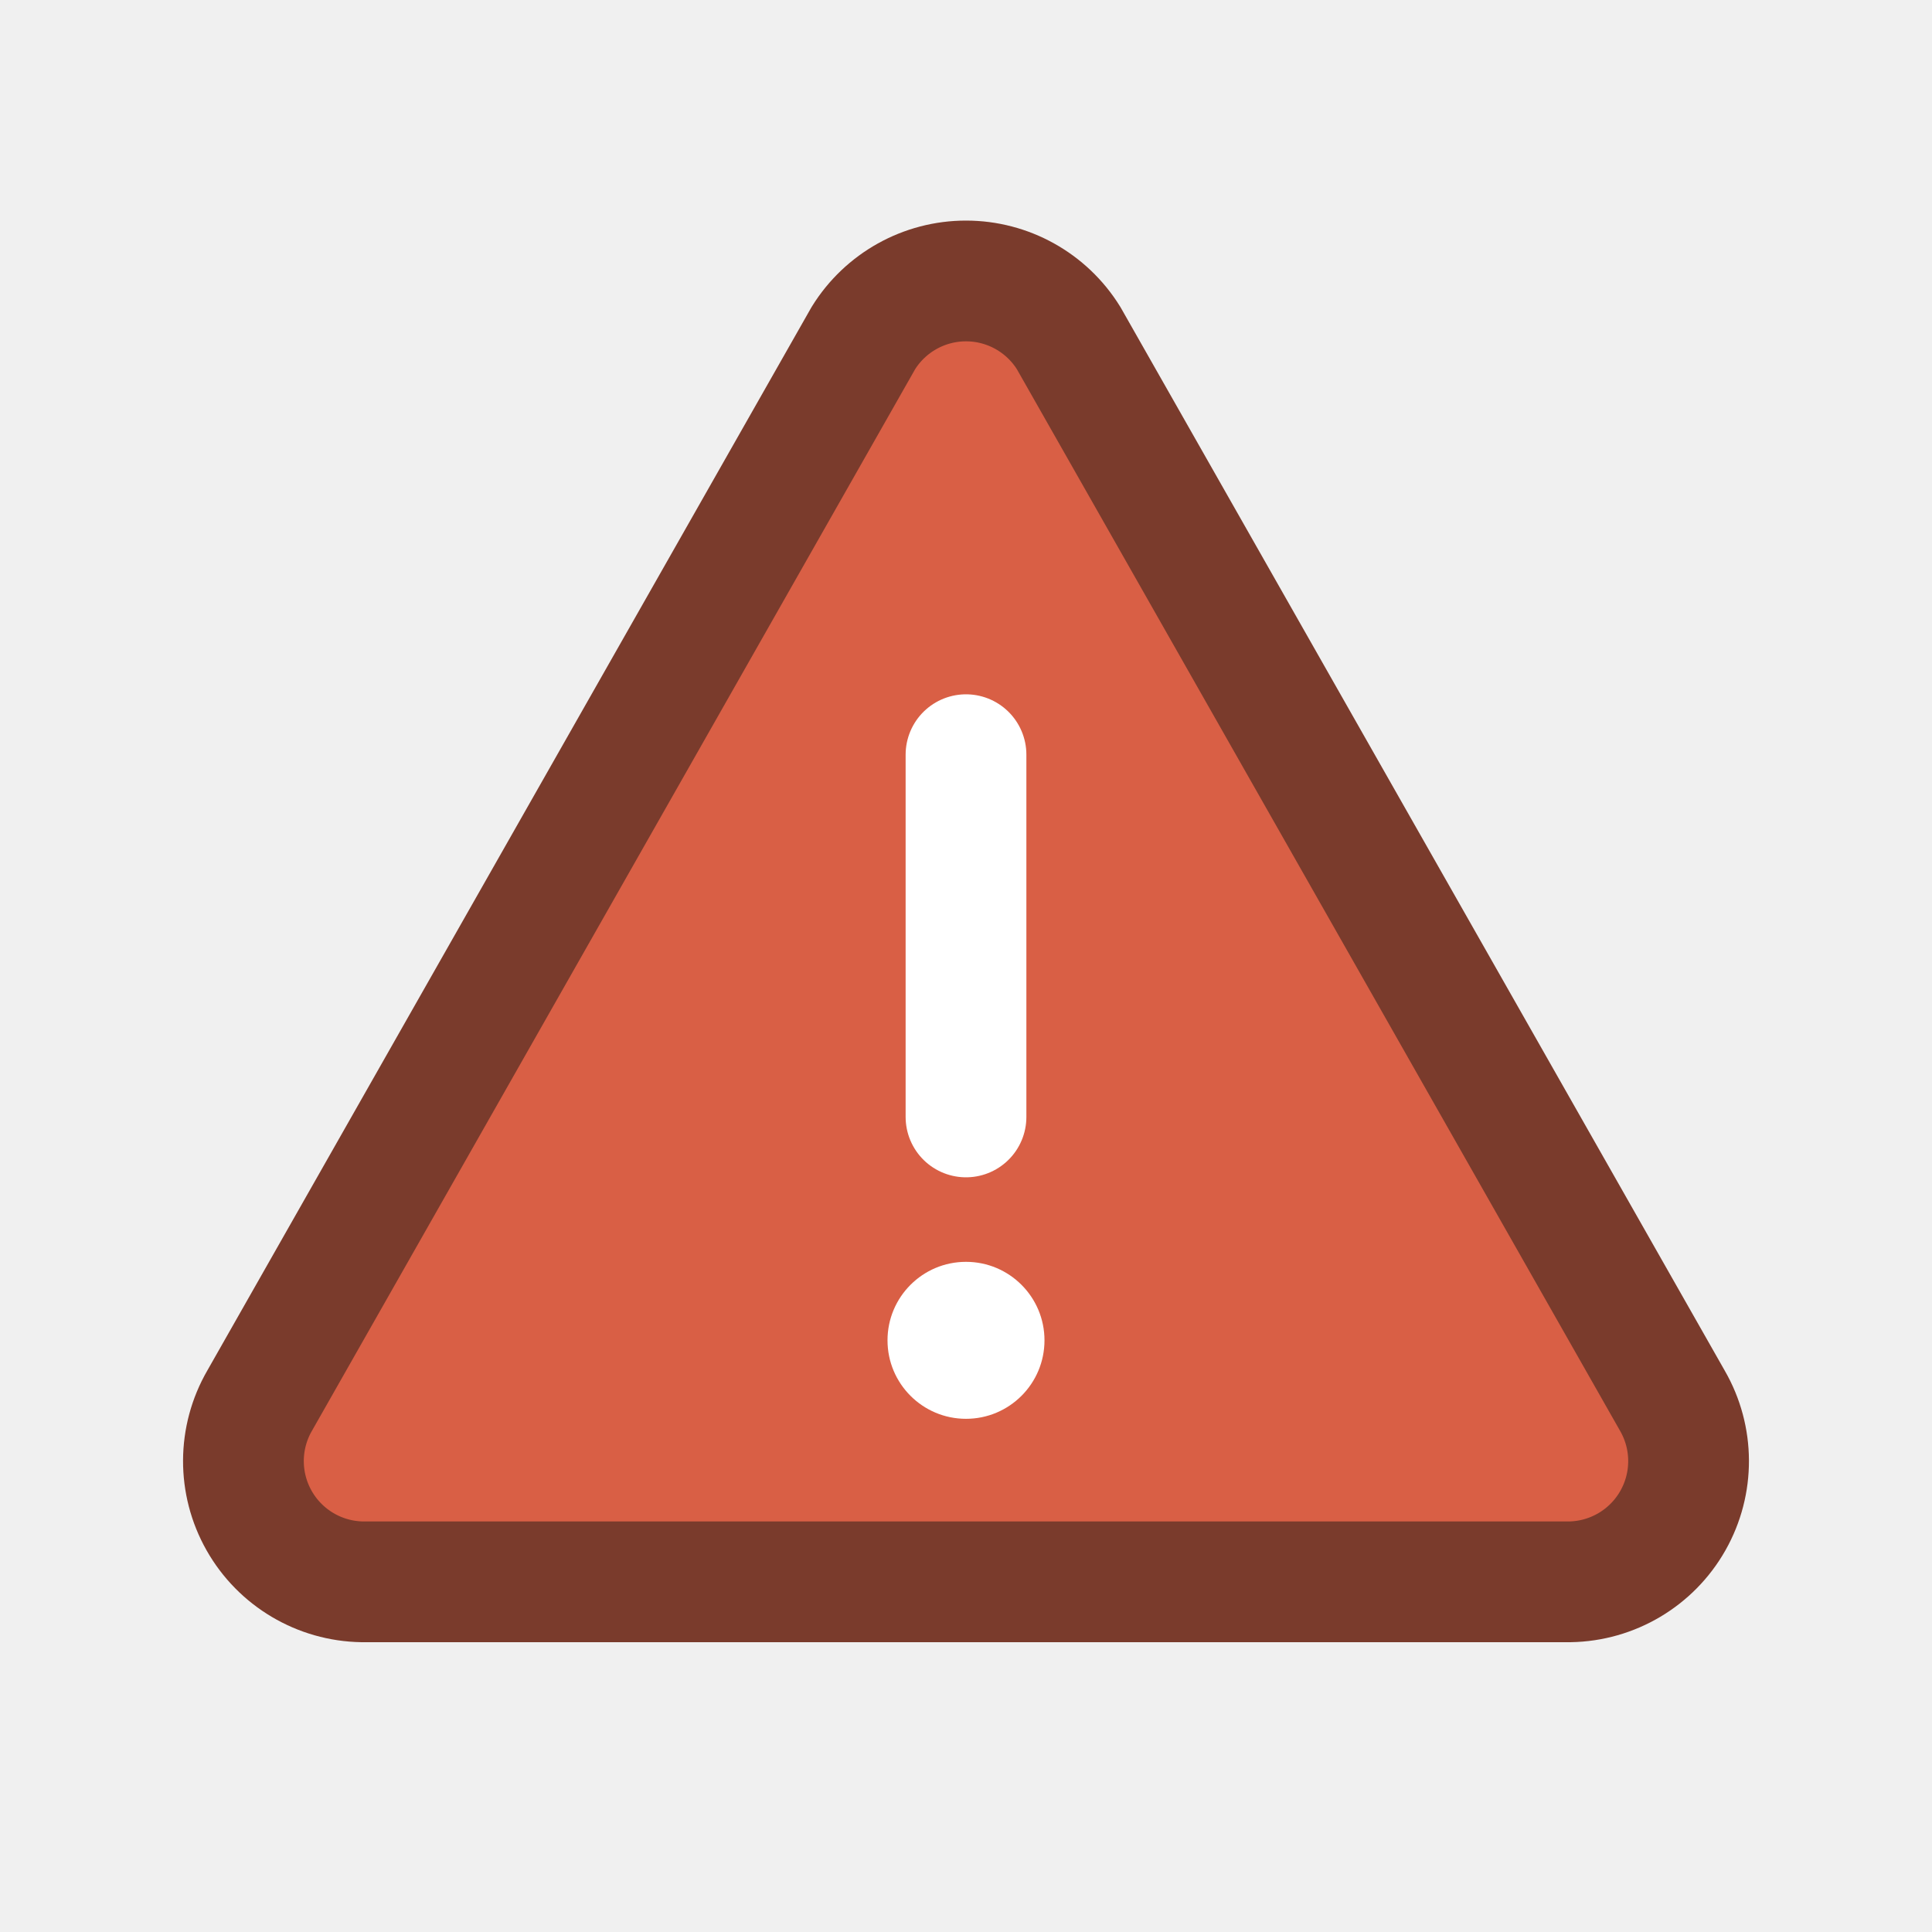
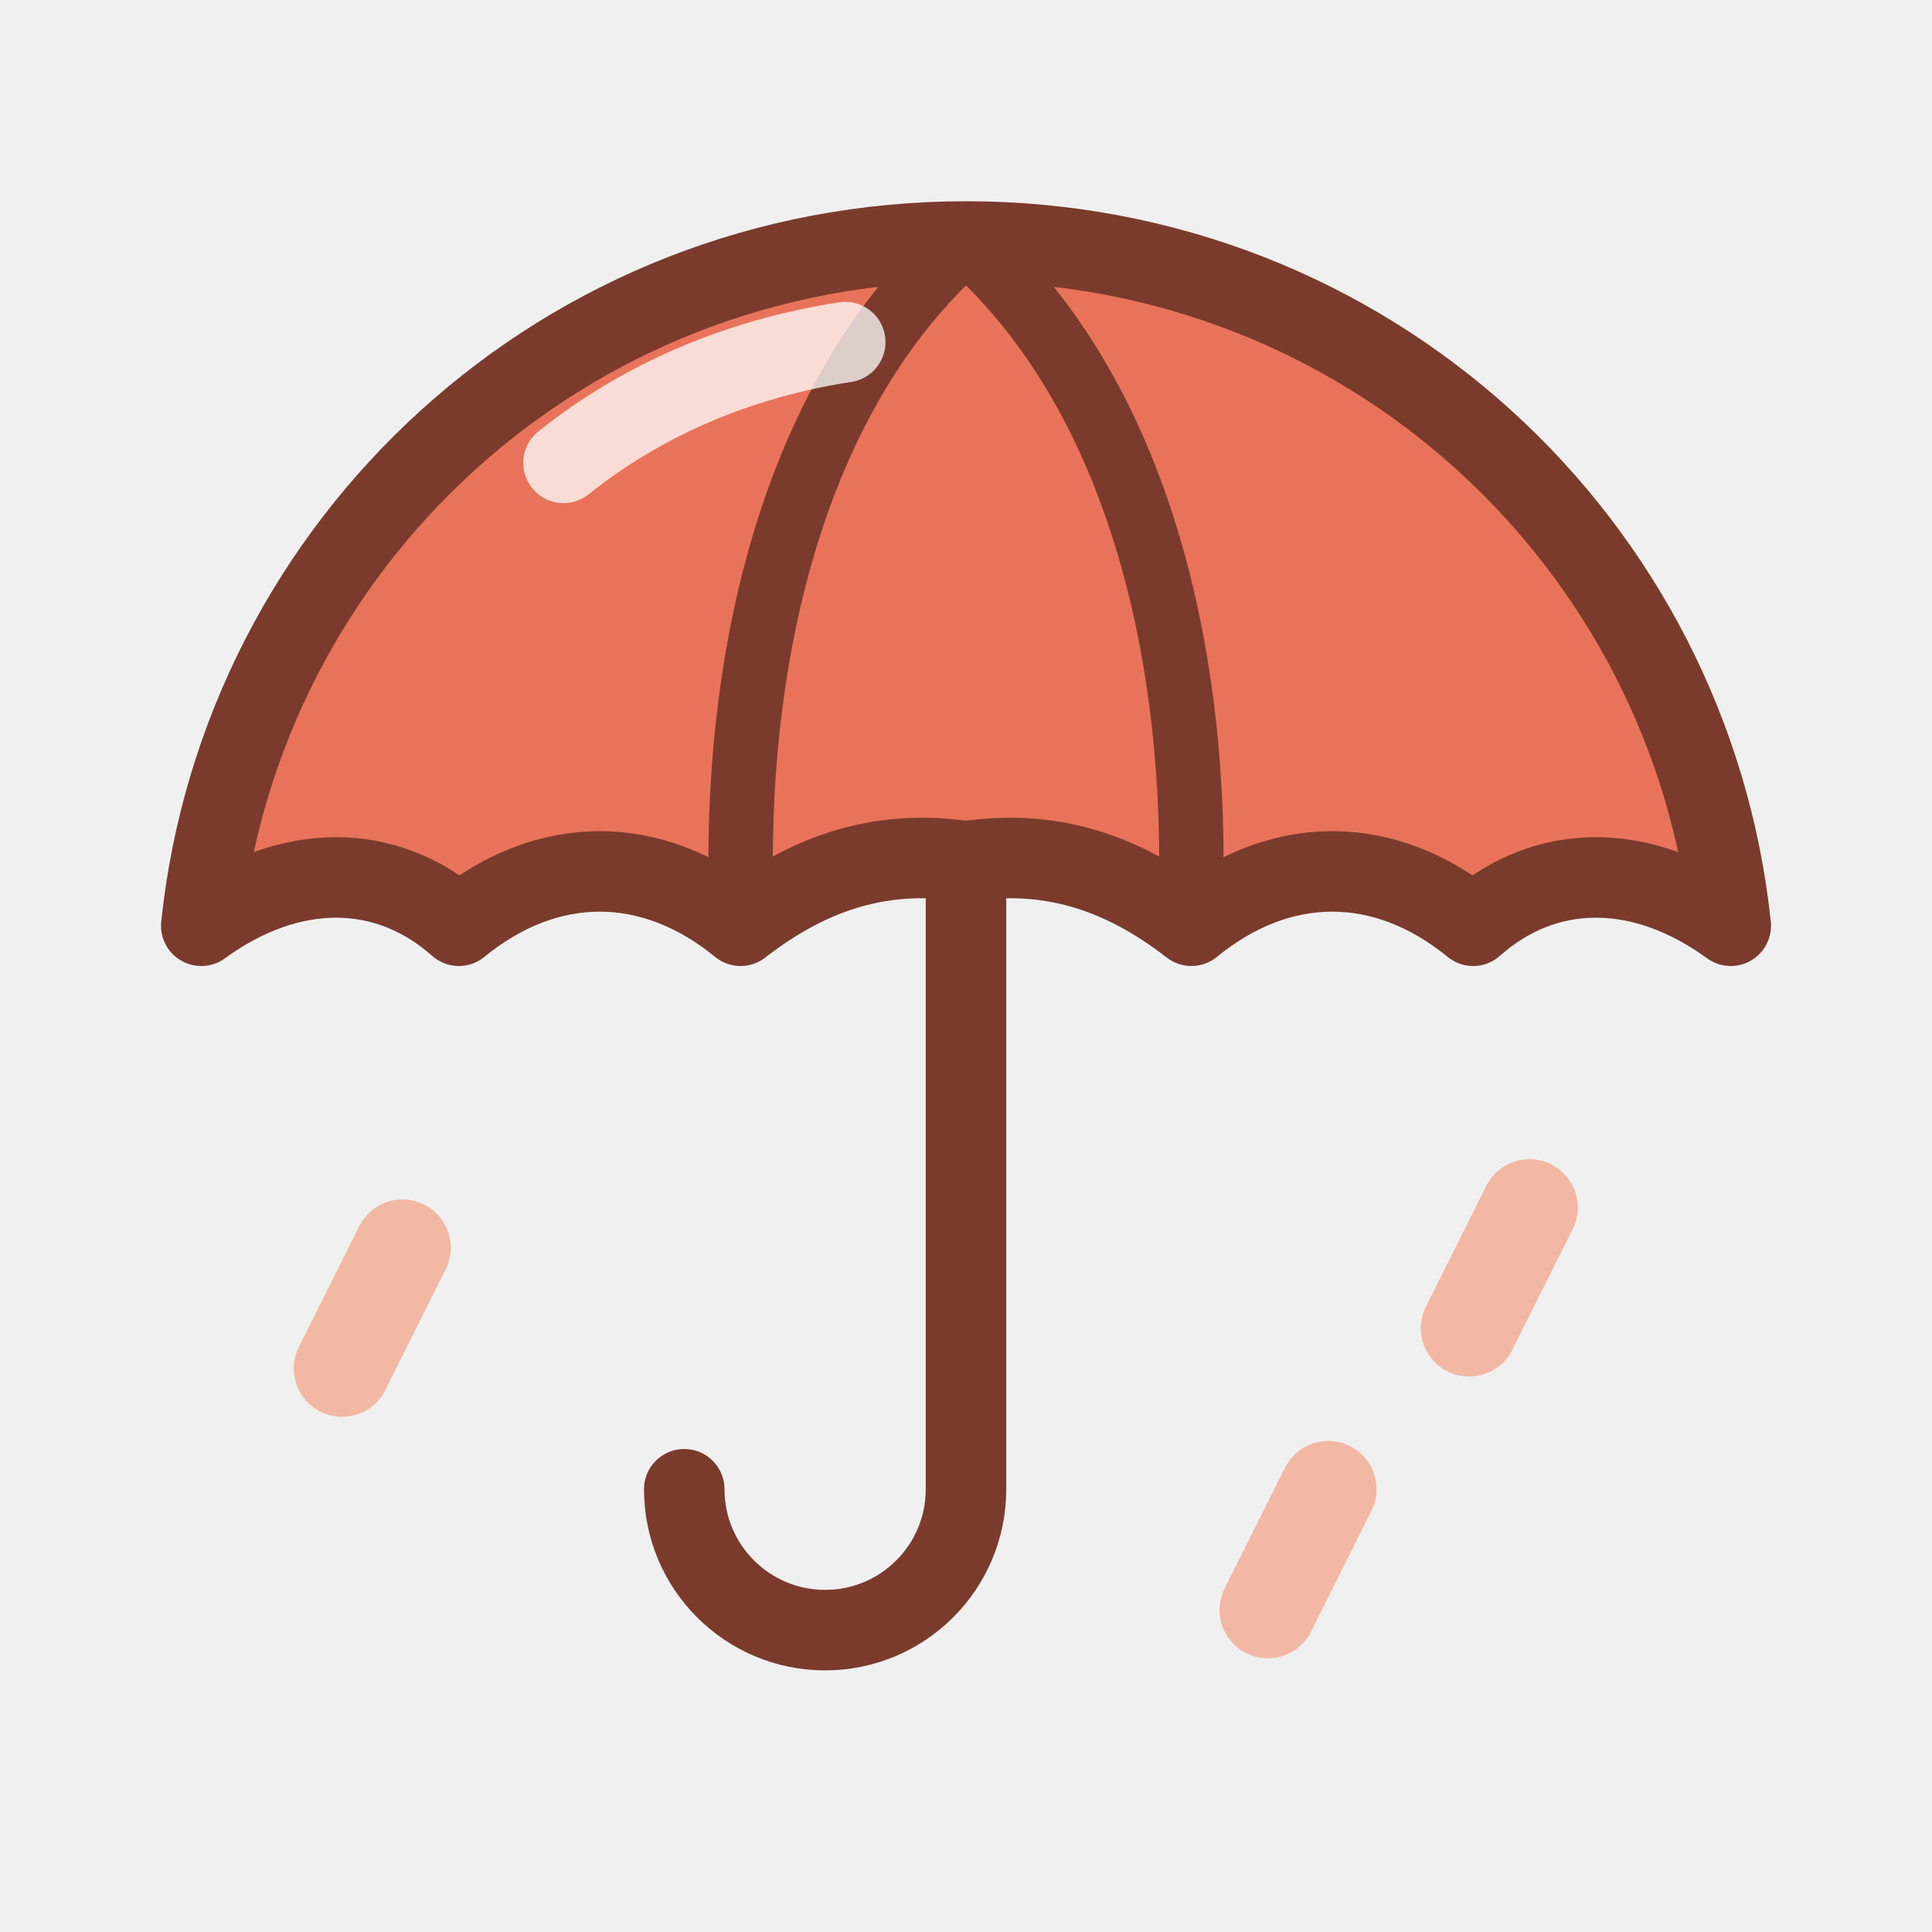
- <svg xmlns="http://www.w3.org/2000/svg" viewBox="0 0 32 32" width="32" height="32" fill="none" stroke="#7a3b2c" stroke-width="2" stroke-linecap="round" stroke-linejoin="round">
-   <path d="M14.3 5.6a2 2 0 0 1 3.4 0l10 17.6a2 2 0 0 1-1.7 3H6a2 2 0 0 1-1.7-3z" fill="#d95f45" />
-   <path d="M16 12.5v6" fill="none" stroke="#fff" />
-   <circle cx="16" cy="22.2" r="1.3" fill="#fff" stroke="none" />
+ <svg xmlns="http://www.w3.org/2000/svg" viewBox="0 0 48 48" width="48" height="48" fill="none" stroke="#7a3b2c" stroke-width="2" stroke-linecap="round" stroke-linejoin="round">
+   <path d="M24 6c10 0 18 7.5 19 17-2.2-1.6-4.6-1.6-6.4 0-2.2-1.8-4.8-1.8-7 0-1.8-1.4-3.6-1.9-5.6-1.6-2 -.3-3.8.2-5.6 1.6-2.2-1.8-4.8-1.8-7 0-1.8-1.6-4.2-1.6-6.4 0C6 13.5 14 6 24 6z" fill="#e8735a" />
+   <path d="M24 6c-4 3.5-5.6 9.5-5.6 15.4M24 6c4 3.5 5.6 9.5 5.6 15.4" stroke="#7a3b2c" stroke-width="1.6" />
+   <path d="M24 22v15a3.5 3.5 0 0 1-7 0" />
+   <path d="M10 31l-1.5 3M38 30l-1.5 3M33 37l-1.5 3" stroke="#f2b8a4" stroke-width="2.4" />
+   <path d="M14 11.5c2-1.6 4.4-2.6 7-3" stroke="#ffffff" opacity=".75" />
</svg>
